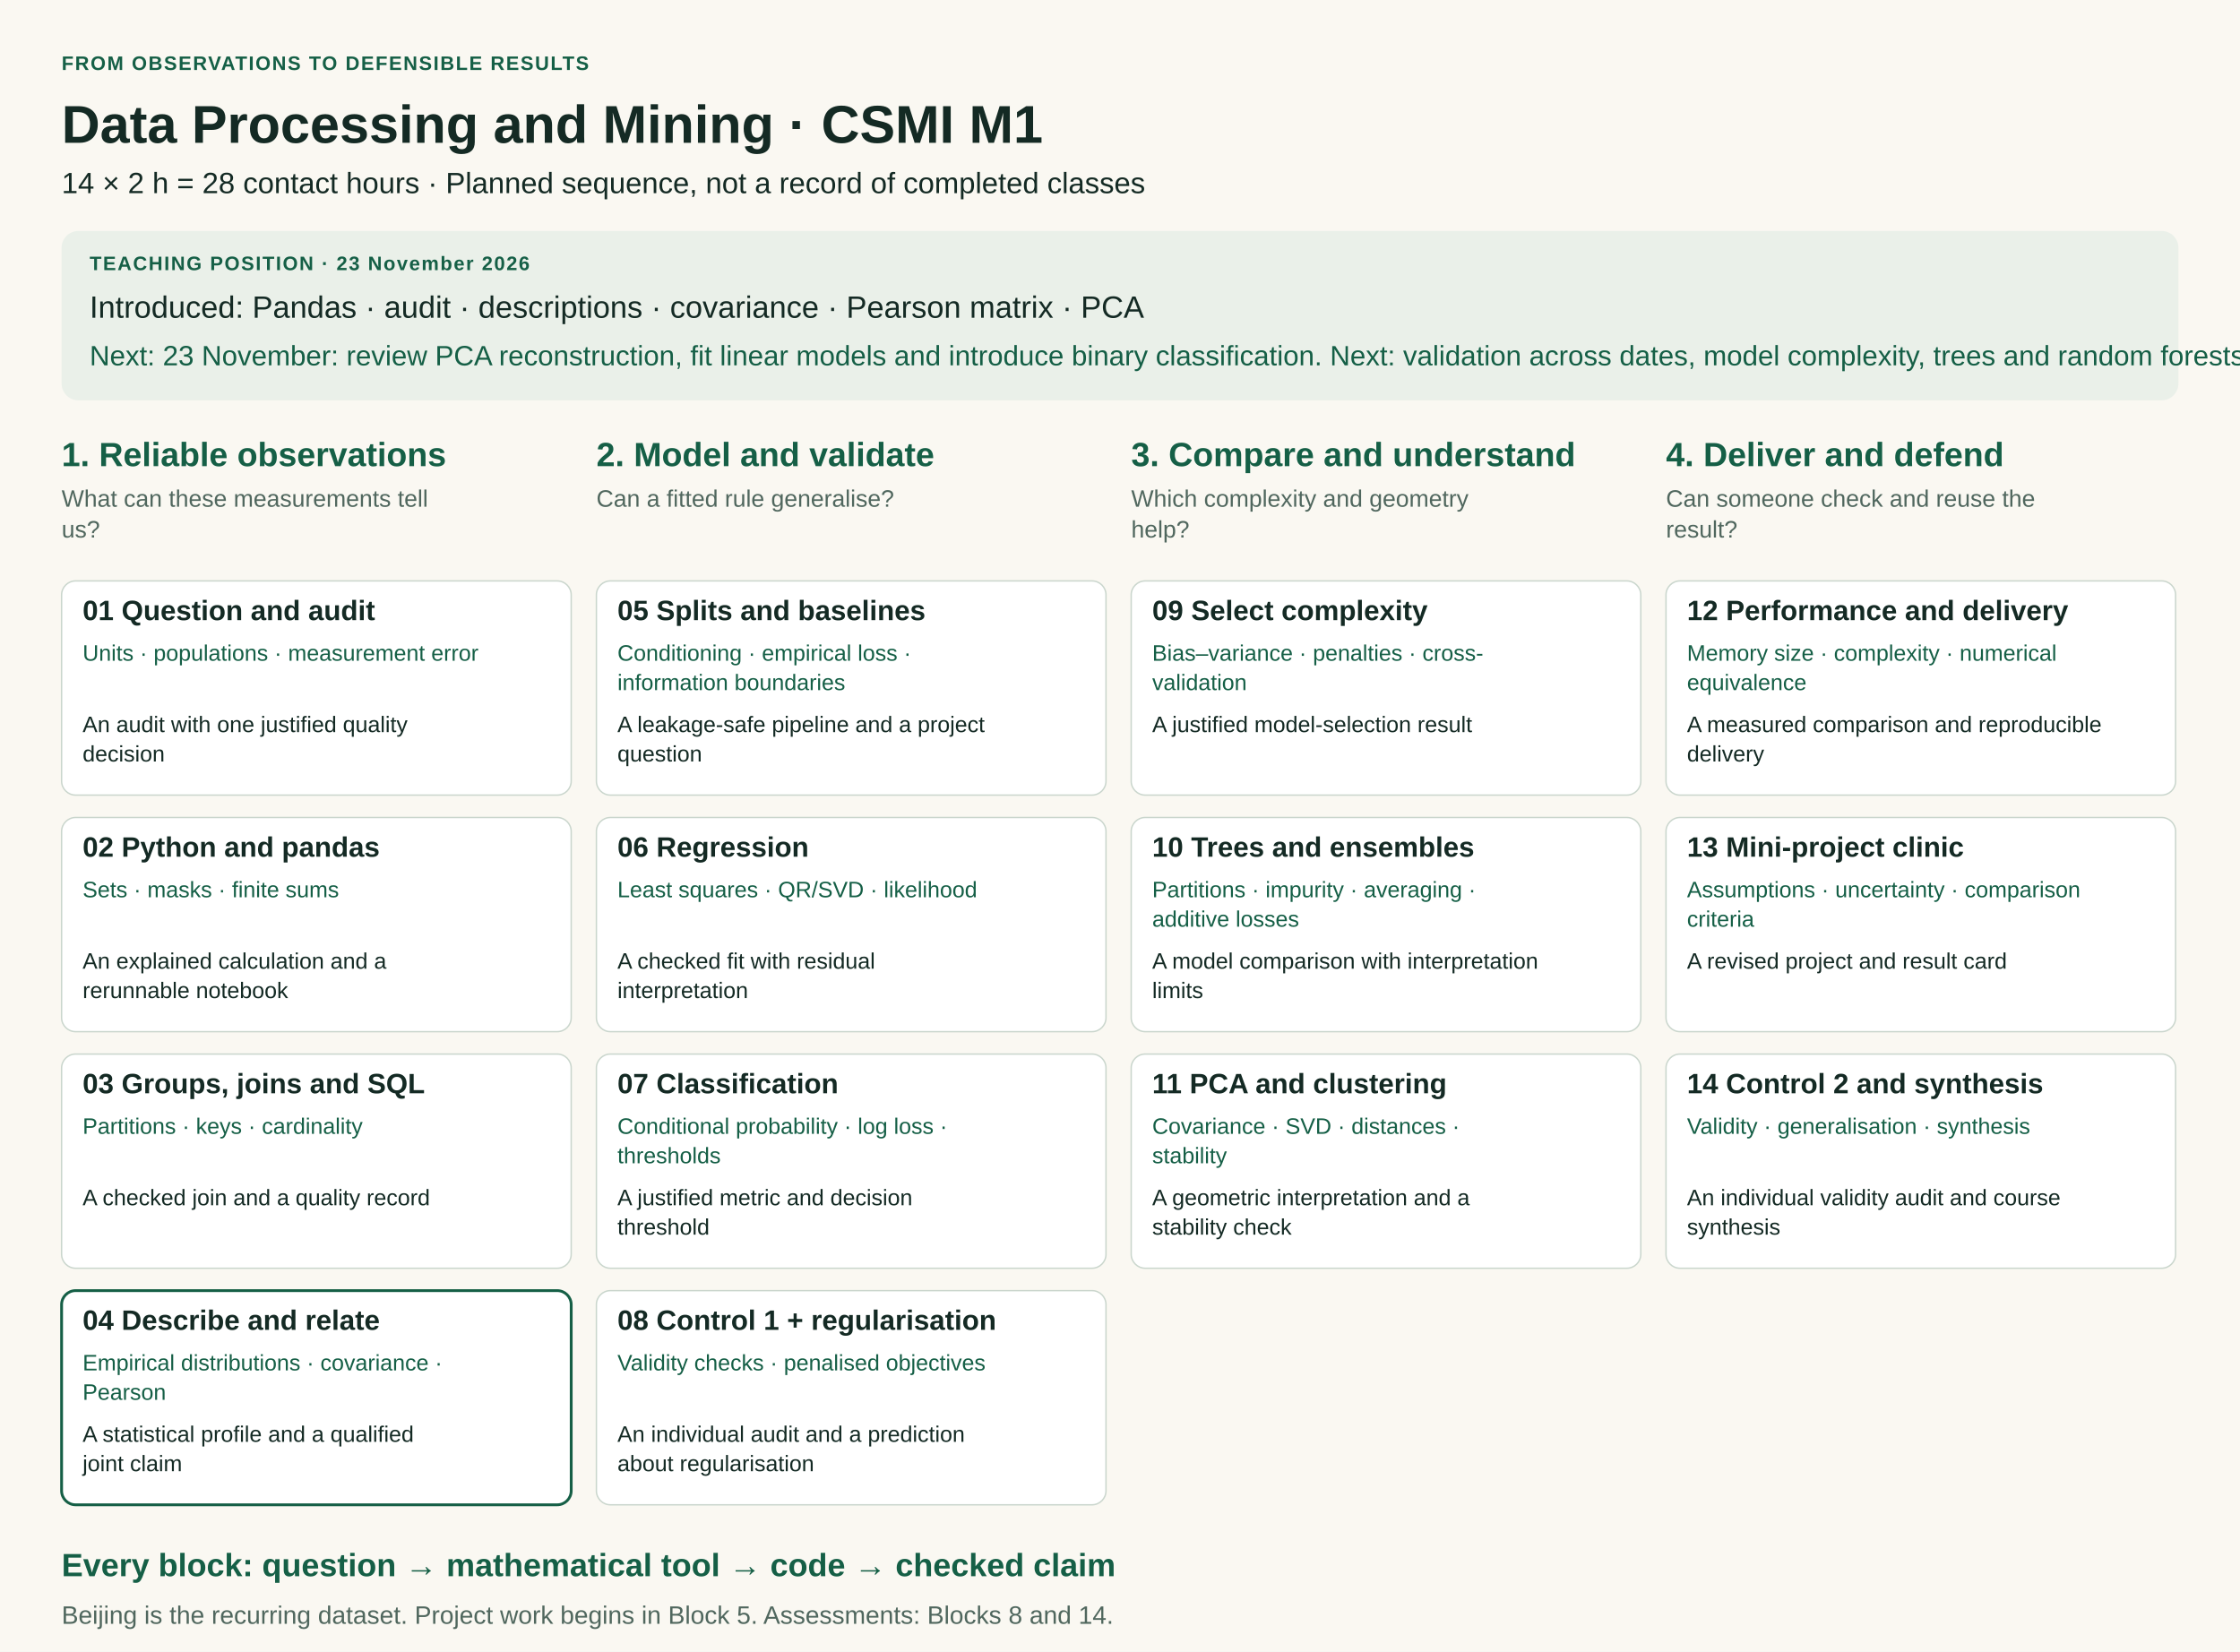
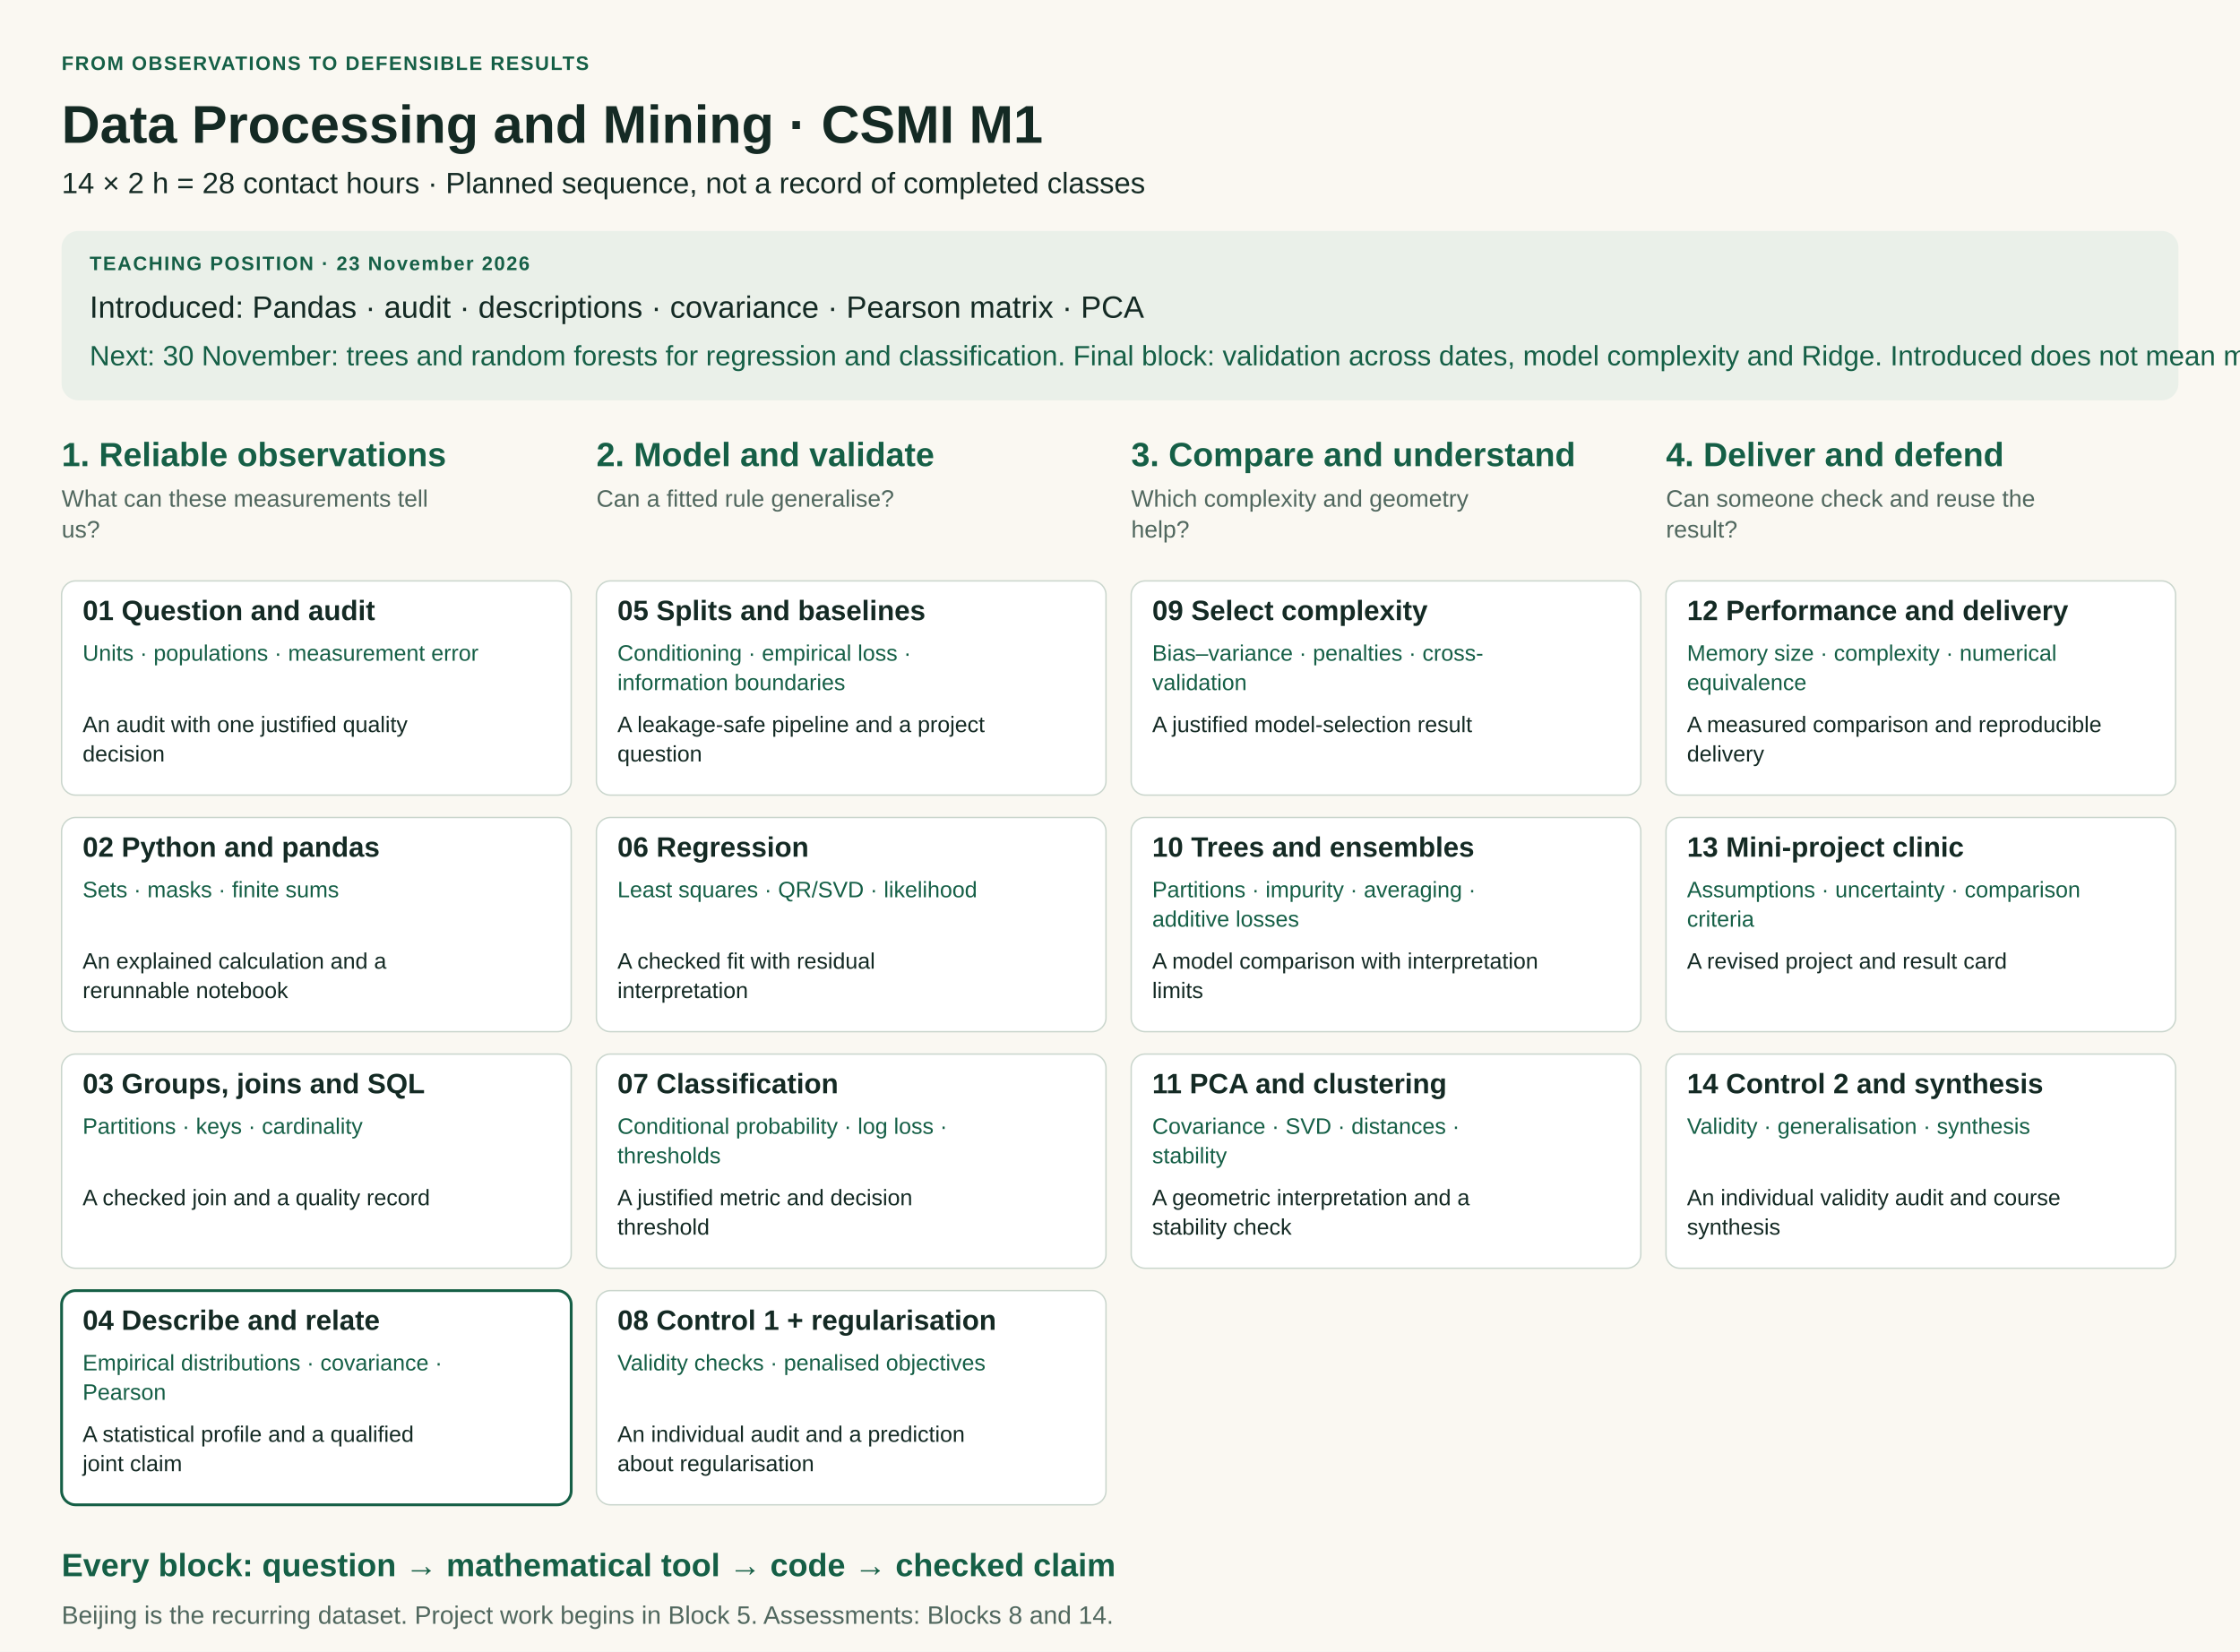
<svg xmlns="http://www.w3.org/2000/svg" viewBox="0 0 1600 1180" role="img" aria-labelledby="title desc">
  <style>text{font-family:Arial,sans-serif;fill:#142a24}.muted{fill:#50675e}.green{fill:#155f46}.label{font-weight:bold;font-size:14px;letter-spacing:1px}</style>
  <rect width="1600" height="1180" fill="#faf8f2" />
  <text x="44" y="50" font-size="14" class="green label" font-weight="normal">FROM OBSERVATIONS TO DEFENSIBLE RESULTS</text>
  <text x="44" y="102" font-size="38" class="" font-weight="bold">Data Processing and Mining · CSMI M1</text>
  <text x="44" y="138" font-size="21" class="" font-weight="normal">14 × 2 h = 28 contact hours · Planned sequence, not a record of completed classes</text>
  <rect x="44" y="165" width="1512" height="121" rx="12" fill="#eaf0e9" />
  <text x="64" y="193" font-size="14" class="green label" font-weight="normal">TEACHING POSITION · 23 November 2026</text>
  <text x="64" y="227" font-size="22" class="" font-weight="normal">Introduced: Pandas · audit · descriptions · covariance · Pearson matrix · PCA</text>
-   <text x="64" y="261" font-size="20" class="green" font-weight="normal">Next: 23 November: review PCA reconstruction, fit linear models and introduce binary classification. Next: validation across dates, model complexity, trees and random forests. Introduced does not mean mastered.</text>
+   <text x="64" y="261" font-size="20" class="green" font-weight="normal">Next: 30 November: trees and random forests for regression and classification. Final block: validation across dates, model complexity and Ridge. Introduced does not mean mastered.</text>
  <text x="44" y="333" font-size="24" class="green" font-weight="bold">1. Reliable observations</text>
  <text x="44" y="362" font-size="17" class="muted" font-weight="normal">What can these measurements tell</text>
  <text x="44" y="384" font-size="17" class="muted" font-weight="normal">us?</text>
  <rect x="44" y="415" width="364" height="153" rx="10" fill="white" stroke="#cad6cd" stroke-width="1" />
  <text x="59" y="443" font-size="20" class="" font-weight="bold">01  Question and audit</text>
  <text x="59" y="472" font-size="16" class="green" font-weight="normal">Units · populations · measurement error</text>
  <text x="59" y="523" font-size="16" class="" font-weight="normal">An audit with one justified quality</text>
  <text x="59" y="544" font-size="16" class="" font-weight="normal">decision</text>
  <rect x="44" y="584" width="364" height="153" rx="10" fill="white" stroke="#cad6cd" stroke-width="1" />
  <text x="59" y="612" font-size="20" class="" font-weight="bold">02  Python and pandas</text>
  <text x="59" y="641" font-size="16" class="green" font-weight="normal">Sets · masks · finite sums</text>
  <text x="59" y="692" font-size="16" class="" font-weight="normal">An explained calculation and a</text>
  <text x="59" y="713" font-size="16" class="" font-weight="normal">rerunnable notebook</text>
  <rect x="44" y="753" width="364" height="153" rx="10" fill="white" stroke="#cad6cd" stroke-width="1" />
  <text x="59" y="781" font-size="20" class="" font-weight="bold">03  Groups, joins and SQL</text>
  <text x="59" y="810" font-size="16" class="green" font-weight="normal">Partitions · keys · cardinality</text>
  <text x="59" y="861" font-size="16" class="" font-weight="normal">A checked join and a quality record</text>
  <rect x="44" y="922" width="364" height="153" rx="10" fill="white" stroke="#155f46" stroke-width="2" />
  <text x="59" y="950" font-size="20" class="" font-weight="bold">04  Describe and relate</text>
  <text x="59" y="979" font-size="16" class="green" font-weight="normal">Empirical distributions · covariance ·</text>
  <text x="59" y="1000" font-size="16" class="green" font-weight="normal">Pearson</text>
  <text x="59" y="1030" font-size="16" class="" font-weight="normal">A statistical profile and a qualified</text>
  <text x="59" y="1051" font-size="16" class="" font-weight="normal">joint claim</text>
  <text x="426" y="333" font-size="24" class="green" font-weight="bold">2. Model and validate</text>
  <text x="426" y="362" font-size="17" class="muted" font-weight="normal">Can a fitted rule generalise?</text>
  <rect x="426" y="415" width="364" height="153" rx="10" fill="white" stroke="#cad6cd" stroke-width="1" />
  <text x="441" y="443" font-size="20" class="" font-weight="bold">05  Splits and baselines</text>
  <text x="441" y="472" font-size="16" class="green" font-weight="normal">Conditioning · empirical loss ·</text>
  <text x="441" y="493" font-size="16" class="green" font-weight="normal">information boundaries</text>
  <text x="441" y="523" font-size="16" class="" font-weight="normal">A leakage-safe pipeline and a project</text>
  <text x="441" y="544" font-size="16" class="" font-weight="normal">question</text>
  <rect x="426" y="584" width="364" height="153" rx="10" fill="white" stroke="#cad6cd" stroke-width="1" />
  <text x="441" y="612" font-size="20" class="" font-weight="bold">06  Regression</text>
  <text x="441" y="641" font-size="16" class="green" font-weight="normal">Least squares · QR/SVD · likelihood</text>
  <text x="441" y="692" font-size="16" class="" font-weight="normal">A checked fit with residual</text>
  <text x="441" y="713" font-size="16" class="" font-weight="normal">interpretation</text>
  <rect x="426" y="753" width="364" height="153" rx="10" fill="white" stroke="#cad6cd" stroke-width="1" />
  <text x="441" y="781" font-size="20" class="" font-weight="bold">07  Classification</text>
  <text x="441" y="810" font-size="16" class="green" font-weight="normal">Conditional probability · log loss ·</text>
  <text x="441" y="831" font-size="16" class="green" font-weight="normal">thresholds</text>
  <text x="441" y="861" font-size="16" class="" font-weight="normal">A justified metric and decision</text>
  <text x="441" y="882" font-size="16" class="" font-weight="normal">threshold</text>
  <rect x="426" y="922" width="364" height="153" rx="10" fill="white" stroke="#cad6cd" stroke-width="1" />
  <text x="441" y="950" font-size="20" class="" font-weight="bold">08  Control 1 + regularisation</text>
  <text x="441" y="979" font-size="16" class="green" font-weight="normal">Validity checks · penalised objectives</text>
  <text x="441" y="1030" font-size="16" class="" font-weight="normal">An individual audit and a prediction</text>
  <text x="441" y="1051" font-size="16" class="" font-weight="normal">about regularisation</text>
  <text x="808" y="333" font-size="24" class="green" font-weight="bold">3. Compare and understand</text>
  <text x="808" y="362" font-size="17" class="muted" font-weight="normal">Which complexity and geometry</text>
  <text x="808" y="384" font-size="17" class="muted" font-weight="normal">help?</text>
  <rect x="808" y="415" width="364" height="153" rx="10" fill="white" stroke="#cad6cd" stroke-width="1" />
  <text x="823" y="443" font-size="20" class="" font-weight="bold">09  Select complexity</text>
  <text x="823" y="472" font-size="16" class="green" font-weight="normal">Bias–variance · penalties · cross-</text>
  <text x="823" y="493" font-size="16" class="green" font-weight="normal">validation</text>
  <text x="823" y="523" font-size="16" class="" font-weight="normal">A justified model-selection result</text>
  <rect x="808" y="584" width="364" height="153" rx="10" fill="white" stroke="#cad6cd" stroke-width="1" />
  <text x="823" y="612" font-size="20" class="" font-weight="bold">10  Trees and ensembles</text>
  <text x="823" y="641" font-size="16" class="green" font-weight="normal">Partitions · impurity · averaging ·</text>
  <text x="823" y="662" font-size="16" class="green" font-weight="normal">additive losses</text>
  <text x="823" y="692" font-size="16" class="" font-weight="normal">A model comparison with interpretation</text>
  <text x="823" y="713" font-size="16" class="" font-weight="normal">limits</text>
  <rect x="808" y="753" width="364" height="153" rx="10" fill="white" stroke="#cad6cd" stroke-width="1" />
  <text x="823" y="781" font-size="20" class="" font-weight="bold">11  PCA and clustering</text>
  <text x="823" y="810" font-size="16" class="green" font-weight="normal">Covariance · SVD · distances ·</text>
  <text x="823" y="831" font-size="16" class="green" font-weight="normal">stability</text>
  <text x="823" y="861" font-size="16" class="" font-weight="normal">A geometric interpretation and a</text>
  <text x="823" y="882" font-size="16" class="" font-weight="normal">stability check</text>
  <text x="1190" y="333" font-size="24" class="green" font-weight="bold">4. Deliver and defend</text>
  <text x="1190" y="362" font-size="17" class="muted" font-weight="normal">Can someone check and reuse the</text>
  <text x="1190" y="384" font-size="17" class="muted" font-weight="normal">result?</text>
  <rect x="1190" y="415" width="364" height="153" rx="10" fill="white" stroke="#cad6cd" stroke-width="1" />
  <text x="1205" y="443" font-size="20" class="" font-weight="bold">12  Performance and delivery</text>
  <text x="1205" y="472" font-size="16" class="green" font-weight="normal">Memory size · complexity · numerical</text>
  <text x="1205" y="493" font-size="16" class="green" font-weight="normal">equivalence</text>
  <text x="1205" y="523" font-size="16" class="" font-weight="normal">A measured comparison and reproducible</text>
  <text x="1205" y="544" font-size="16" class="" font-weight="normal">delivery</text>
  <rect x="1190" y="584" width="364" height="153" rx="10" fill="white" stroke="#cad6cd" stroke-width="1" />
  <text x="1205" y="612" font-size="20" class="" font-weight="bold">13  Mini-project clinic</text>
  <text x="1205" y="641" font-size="16" class="green" font-weight="normal">Assumptions · uncertainty · comparison</text>
  <text x="1205" y="662" font-size="16" class="green" font-weight="normal">criteria</text>
  <text x="1205" y="692" font-size="16" class="" font-weight="normal">A revised project and result card</text>
  <rect x="1190" y="753" width="364" height="153" rx="10" fill="white" stroke="#cad6cd" stroke-width="1" />
  <text x="1205" y="781" font-size="20" class="" font-weight="bold">14  Control 2 and synthesis</text>
  <text x="1205" y="810" font-size="16" class="green" font-weight="normal">Validity · generalisation · synthesis</text>
  <text x="1205" y="861" font-size="16" class="" font-weight="normal">An individual validity audit and course</text>
  <text x="1205" y="882" font-size="16" class="" font-weight="normal">synthesis</text>
  <text x="44" y="1126" font-size="23" class="green" font-weight="bold">Every block: question → mathematical tool → code → checked claim</text>
  <text x="44" y="1160" font-size="18" class="muted" font-weight="normal">Beijing is the recurring dataset. Project work begins in Block 5. Assessments: Blocks 8 and 14.</text>
</svg>
